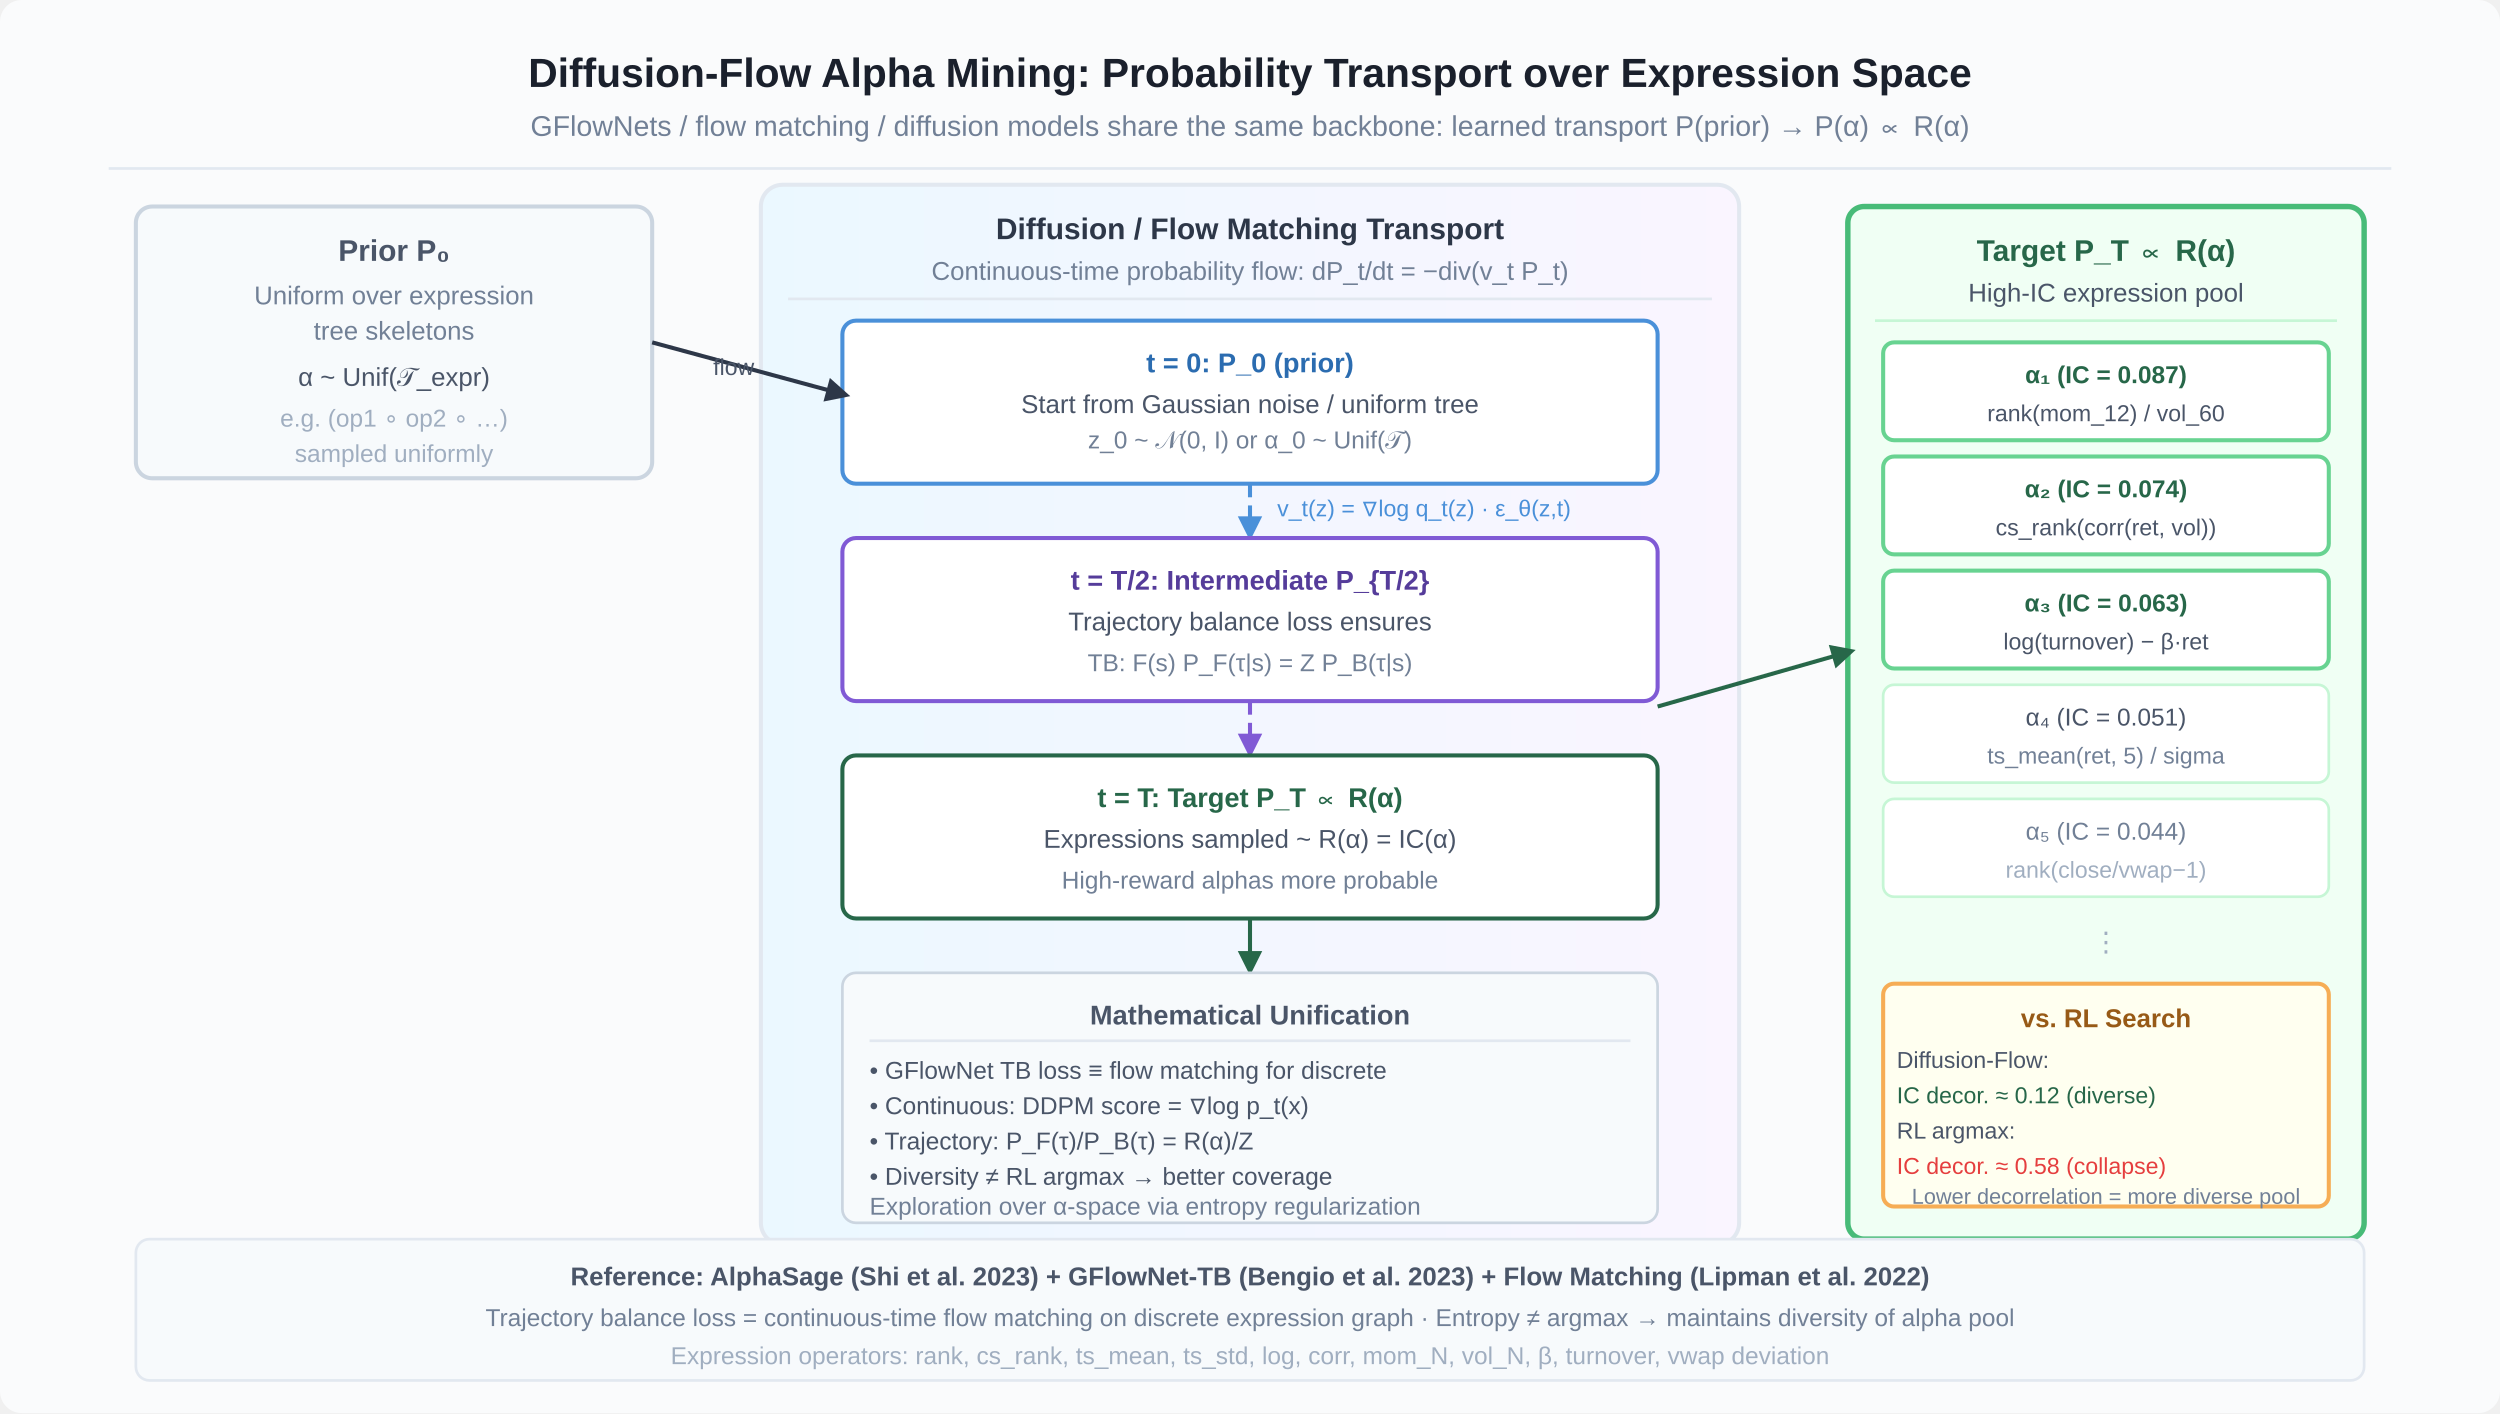
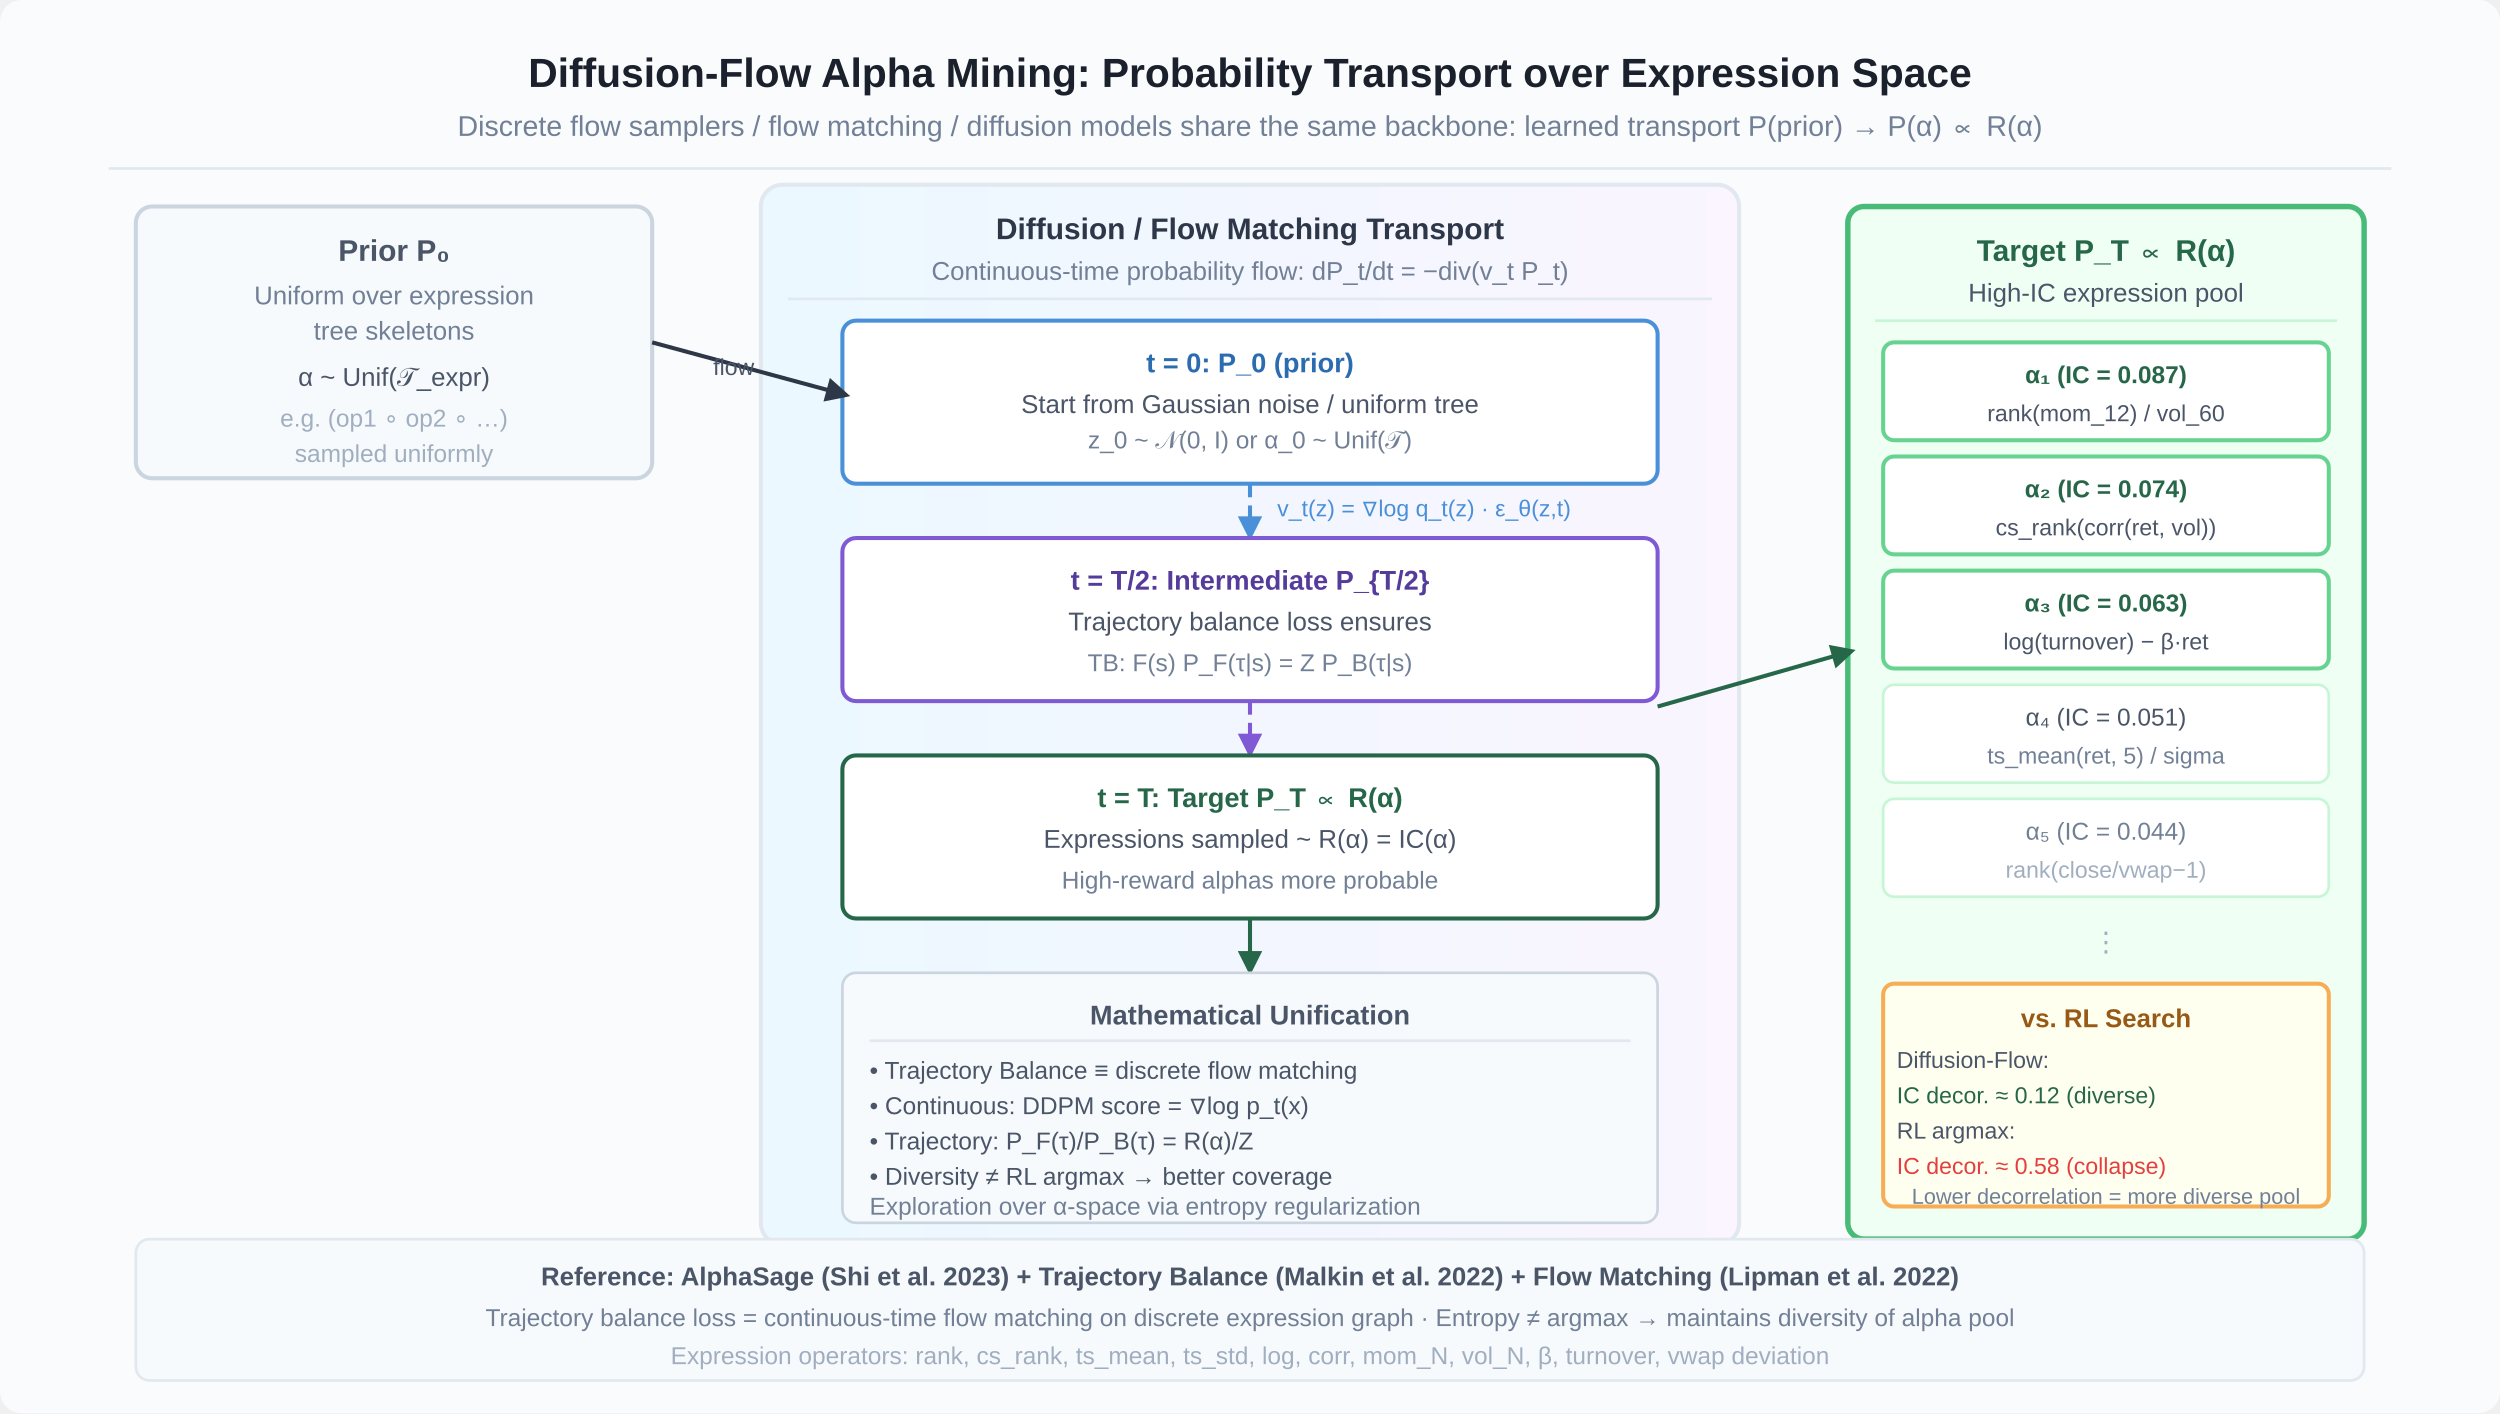
<svg xmlns="http://www.w3.org/2000/svg" viewBox="0 0 920 520" font-family="Helvetica Neue, Arial, sans-serif">
  <defs>
    <marker id="a-main" markerWidth="8" markerHeight="8" refX="5" refY="4" orient="auto">
      <path d="M1,1 L7,4 L1,7 Z" fill="#2D3748" />
    </marker>
    <marker id="a-blue" markerWidth="8" markerHeight="8" refX="5" refY="4" orient="auto">
      <path d="M1,1 L7,4 L1,7 Z" fill="#4A90D9" />
    </marker>
    <marker id="a-purple" markerWidth="8" markerHeight="8" refX="5" refY="4" orient="auto">
      <path d="M1,1 L7,4 L1,7 Z" fill="#805AD5" />
    </marker>
    <marker id="a-green" markerWidth="8" markerHeight="8" refX="5" refY="4" orient="auto">
      <path d="M1,1 L7,4 L1,7 Z" fill="#276749" />
    </marker>
    <linearGradient id="g-flow" x1="0" y1="0" x2="1" y2="0">
      <stop offset="0%" stop-color="#EBF8FF" />
      <stop offset="100%" stop-color="#FAF5FF" />
    </linearGradient>
  </defs>
  <rect width="920" height="520" fill="#FAFBFC" rx="8" />
  <text x="460" y="32" text-anchor="middle" font-size="15" font-weight="700" fill="#1A202C">Diffusion-Flow Alpha Mining: Probability Transport over Expression Space</text>
-   <text x="460" y="50" text-anchor="middle" font-size="10.5" fill="#718096">GFlowNets / flow matching / diffusion models share the same backbone: learned transport P(prior) → P(α) ∝ R(α)</text>
+   <text x="460" y="50" text-anchor="middle" font-size="10.5" fill="#718096">Discrete flow samplers / flow matching / diffusion models share the same backbone: learned transport P(prior) → P(α) ∝ R(α)</text>
  <line x1="40" y1="62" x2="880" y2="62" stroke="#E2E8F0" stroke-width="1" />
  <rect x="50" y="76" width="190" height="100" rx="6" fill="#F7FAFC" stroke="#CBD5E0" stroke-width="1.5" />
  <text x="145" y="96" text-anchor="middle" font-size="11" font-weight="600" fill="#4A5568">Prior P₀</text>
  <text x="145" y="112" text-anchor="middle" font-size="9.5" fill="#718096">Uniform over expression</text>
  <text x="145" y="125" text-anchor="middle" font-size="9.5" fill="#718096">tree skeletons</text>
  <text x="145" y="142" text-anchor="middle" font-size="9.5" fill="#4A5568">α ~ Unif(𝒯_expr)</text>
  <text x="145" y="157" text-anchor="middle" font-size="9" fill="#A0AEC0">e.g. (op1 ∘ op2 ∘ …)</text>
  <text x="145" y="170" text-anchor="middle" font-size="9" fill="#A0AEC0">sampled uniformly</text>
  <rect x="280" y="68" width="360" height="390" rx="8" fill="url(#g-flow)" stroke="#E2E8F0" stroke-width="1.5" />
  <text x="460" y="88" text-anchor="middle" font-size="11" font-weight="700" fill="#2D3748">Diffusion / Flow Matching Transport</text>
  <text x="460" y="103" text-anchor="middle" font-size="9.5" fill="#718096">Continuous-time probability flow: dP_t/dt = −div(v_t P_t)</text>
  <line x1="290" y1="110" x2="630" y2="110" stroke="#E2E8F0" stroke-width="1" />
  <rect x="310" y="118" width="300" height="60" rx="5" fill="white" stroke="#4A90D9" stroke-width="1.5" />
  <text x="460" y="137" text-anchor="middle" font-size="10" font-weight="600" fill="#2B6CB0">t = 0: P_0 (prior)</text>
  <text x="460" y="152" text-anchor="middle" font-size="9.5" fill="#4A5568">Start from Gaussian noise / uniform tree</text>
  <text x="460" y="165" text-anchor="middle" font-size="9" fill="#718096">z_0 ~ 𝒩(0, I)  or  α_0 ~ Unif(𝒯)</text>
  <line x1="460" y1="178" x2="460" y2="196" stroke="#4A90D9" stroke-width="1.5" stroke-dasharray="5,3" marker-end="url(#a-blue)" />
  <text x="470" y="190" font-size="8.5" fill="#4A90D9">v_t(z) = ∇log q_t(z) · ε_θ(z,t)</text>
  <rect x="310" y="198" width="300" height="60" rx="5" fill="white" stroke="#805AD5" stroke-width="1.5" />
  <text x="460" y="217" text-anchor="middle" font-size="10" font-weight="600" fill="#553C9A">t = T/2: Intermediate P_{T/2}</text>
  <text x="460" y="232" text-anchor="middle" font-size="9.5" fill="#4A5568">Trajectory balance loss ensures</text>
  <text x="460" y="247" text-anchor="middle" font-size="9" fill="#718096">TB: F(s) P_F(τ|s) = Z P_B(τ|s)</text>
  <line x1="460" y1="258" x2="460" y2="276" stroke="#805AD5" stroke-width="1.5" stroke-dasharray="5,3" marker-end="url(#a-purple)" />
  <rect x="310" y="278" width="300" height="60" rx="5" fill="white" stroke="#276749" stroke-width="1.5" />
  <text x="460" y="297" text-anchor="middle" font-size="10" font-weight="600" fill="#276749">t = T: Target P_T ∝ R(α)</text>
  <text x="460" y="312" text-anchor="middle" font-size="9.5" fill="#4A5568">Expressions sampled ~ R(α) = IC(α)</text>
  <text x="460" y="327" text-anchor="middle" font-size="9" fill="#718096">High-reward alphas more probable</text>
  <line x1="460" y1="338" x2="460" y2="356" stroke="#276749" stroke-width="1.5" marker-end="url(#a-green)" />
  <rect x="310" y="358" width="300" height="92" rx="5" fill="#F7FAFC" stroke="#CBD5E0" stroke-width="1" />
  <text x="460" y="377" text-anchor="middle" font-size="10" font-weight="600" fill="#4A5568">Mathematical Unification</text>
  <line x1="320" y1="383" x2="600" y2="383" stroke="#E2E8F0" stroke-width="1" />
-   <text x="320" y="397" font-size="9" fill="#4A5568">• GFlowNet TB loss ≡ flow matching for discrete</text>
+   <text x="320" y="397" font-size="9" fill="#4A5568">• Trajectory Balance ≡ discrete flow matching</text>
  <text x="320" y="410" font-size="9" fill="#4A5568">• Continuous: DDPM score = ∇log p_t(x)</text>
  <text x="320" y="423" font-size="9" fill="#4A5568">• Trajectory: P_F(τ)/P_B(τ) = R(α)/Z</text>
  <text x="320" y="436" font-size="9" fill="#4A5568">• Diversity ≠ RL argmax → better coverage</text>
  <text x="320" y="447" font-size="9" fill="#718096">  Exploration over α-space via entropy regularization</text>
  <rect x="680" y="76" width="190" height="380" rx="6" fill="#F0FFF4" stroke="#48BB78" stroke-width="2" />
  <text x="775" y="96" text-anchor="middle" font-size="11" font-weight="700" fill="#276749">Target P_T ∝ R(α)</text>
  <text x="775" y="111" text-anchor="middle" font-size="9.5" fill="#4A5568">High-IC expression pool</text>
  <line x1="690" y1="118" x2="860" y2="118" stroke="#C6F6D5" stroke-width="1" />
  <rect x="693" y="126" width="164" height="36" rx="4" fill="white" stroke="#68D391" stroke-width="1.5" />
  <text x="775" y="141" text-anchor="middle" font-size="9" fill="#276749" font-weight="600">α₁ (IC = 0.087)</text>
  <text x="775" y="155" text-anchor="middle" font-size="8.5" fill="#4A5568">rank(mom_12) / vol_60</text>
  <rect x="693" y="168" width="164" height="36" rx="4" fill="white" stroke="#68D391" stroke-width="1.5" />
  <text x="775" y="183" text-anchor="middle" font-size="9" fill="#276749" font-weight="600">α₂ (IC = 0.074)</text>
  <text x="775" y="197" text-anchor="middle" font-size="8.5" fill="#4A5568">cs_rank(corr(ret, vol))</text>
  <rect x="693" y="210" width="164" height="36" rx="4" fill="white" stroke="#68D391" stroke-width="1.5" />
  <text x="775" y="225" text-anchor="middle" font-size="9" fill="#276749" font-weight="600">α₃ (IC = 0.063)</text>
  <text x="775" y="239" text-anchor="middle" font-size="8.5" fill="#4A5568">log(turnover) − β·ret</text>
  <rect x="693" y="252" width="164" height="36" rx="4" fill="white" stroke="#C6F6D5" stroke-width="1" />
  <text x="775" y="267" text-anchor="middle" font-size="9" fill="#4A5568">α₄ (IC = 0.051)</text>
  <text x="775" y="281" text-anchor="middle" font-size="8.5" fill="#718096">ts_mean(ret, 5) / sigma</text>
  <rect x="693" y="294" width="164" height="36" rx="4" fill="white" stroke="#C6F6D5" stroke-width="1" />
  <text x="775" y="309" text-anchor="middle" font-size="9" fill="#718096">α₅ (IC = 0.044)</text>
  <text x="775" y="323" text-anchor="middle" font-size="8.5" fill="#A0AEC0">rank(close/vwap−1)</text>
  <text x="775" y="350" text-anchor="middle" font-size="10" fill="#A0AEC0">⋮</text>
  <rect x="693" y="362" width="164" height="82" rx="4" fill="#FFFFF0" stroke="#F6AD55" stroke-width="1.5" />
  <text x="775" y="378" text-anchor="middle" font-size="9.5" fill="#975A16" font-weight="600">vs. RL Search</text>
  <text x="698" y="393" font-size="8.5" fill="#4A5568">Diffusion-Flow:</text>
  <text x="698" y="406" font-size="8.5" fill="#276749">  IC decor. ≈ 0.12 (diverse)</text>
  <text x="698" y="419" font-size="8.5" fill="#4A5568">RL argmax:</text>
  <text x="698" y="432" font-size="8.5" fill="#E53E3E">  IC decor. ≈ 0.58 (collapse)</text>
  <text x="775" y="443" text-anchor="middle" font-size="8" fill="#718096">Lower decorrelation = more diverse pool</text>
  <line x1="240" y1="126" x2="310" y2="145" stroke="#2D3748" stroke-width="1.5" marker-end="url(#a-main)" />
  <text x="270" y="138" text-anchor="middle" font-size="8.5" fill="#4A5568">flow</text>
  <line x1="610" y1="260" x2="680" y2="240" stroke="#276749" stroke-width="1.5" marker-end="url(#a-green)" />
  <rect x="50" y="456" width="820" height="52" rx="5" fill="#F7FAFC" stroke="#E2E8F0" stroke-width="1" />
-   <text x="460" y="473" text-anchor="middle" font-size="9.5" font-weight="600" fill="#4A5568">Reference: AlphaSage (Shi et al. 2023) + GFlowNet-TB (Bengio et al. 2023) + Flow Matching (Lipman et al. 2022)</text>
+   <text x="460" y="473" text-anchor="middle" font-size="9.5" font-weight="600" fill="#4A5568">Reference: AlphaSage (Shi et al. 2023) + Trajectory Balance (Malkin et al. 2022) + Flow Matching (Lipman et al. 2022)</text>
  <text x="460" y="488" text-anchor="middle" font-size="9" fill="#718096">Trajectory balance loss = continuous-time flow matching on discrete expression graph · Entropy ≠ argmax → maintains diversity of alpha pool</text>
  <text x="460" y="502" text-anchor="middle" font-size="9" fill="#A0AEC0">Expression operators: rank, cs_rank, ts_mean, ts_std, log, corr, mom_N, vol_N, β, turnover, vwap deviation</text>
</svg>
